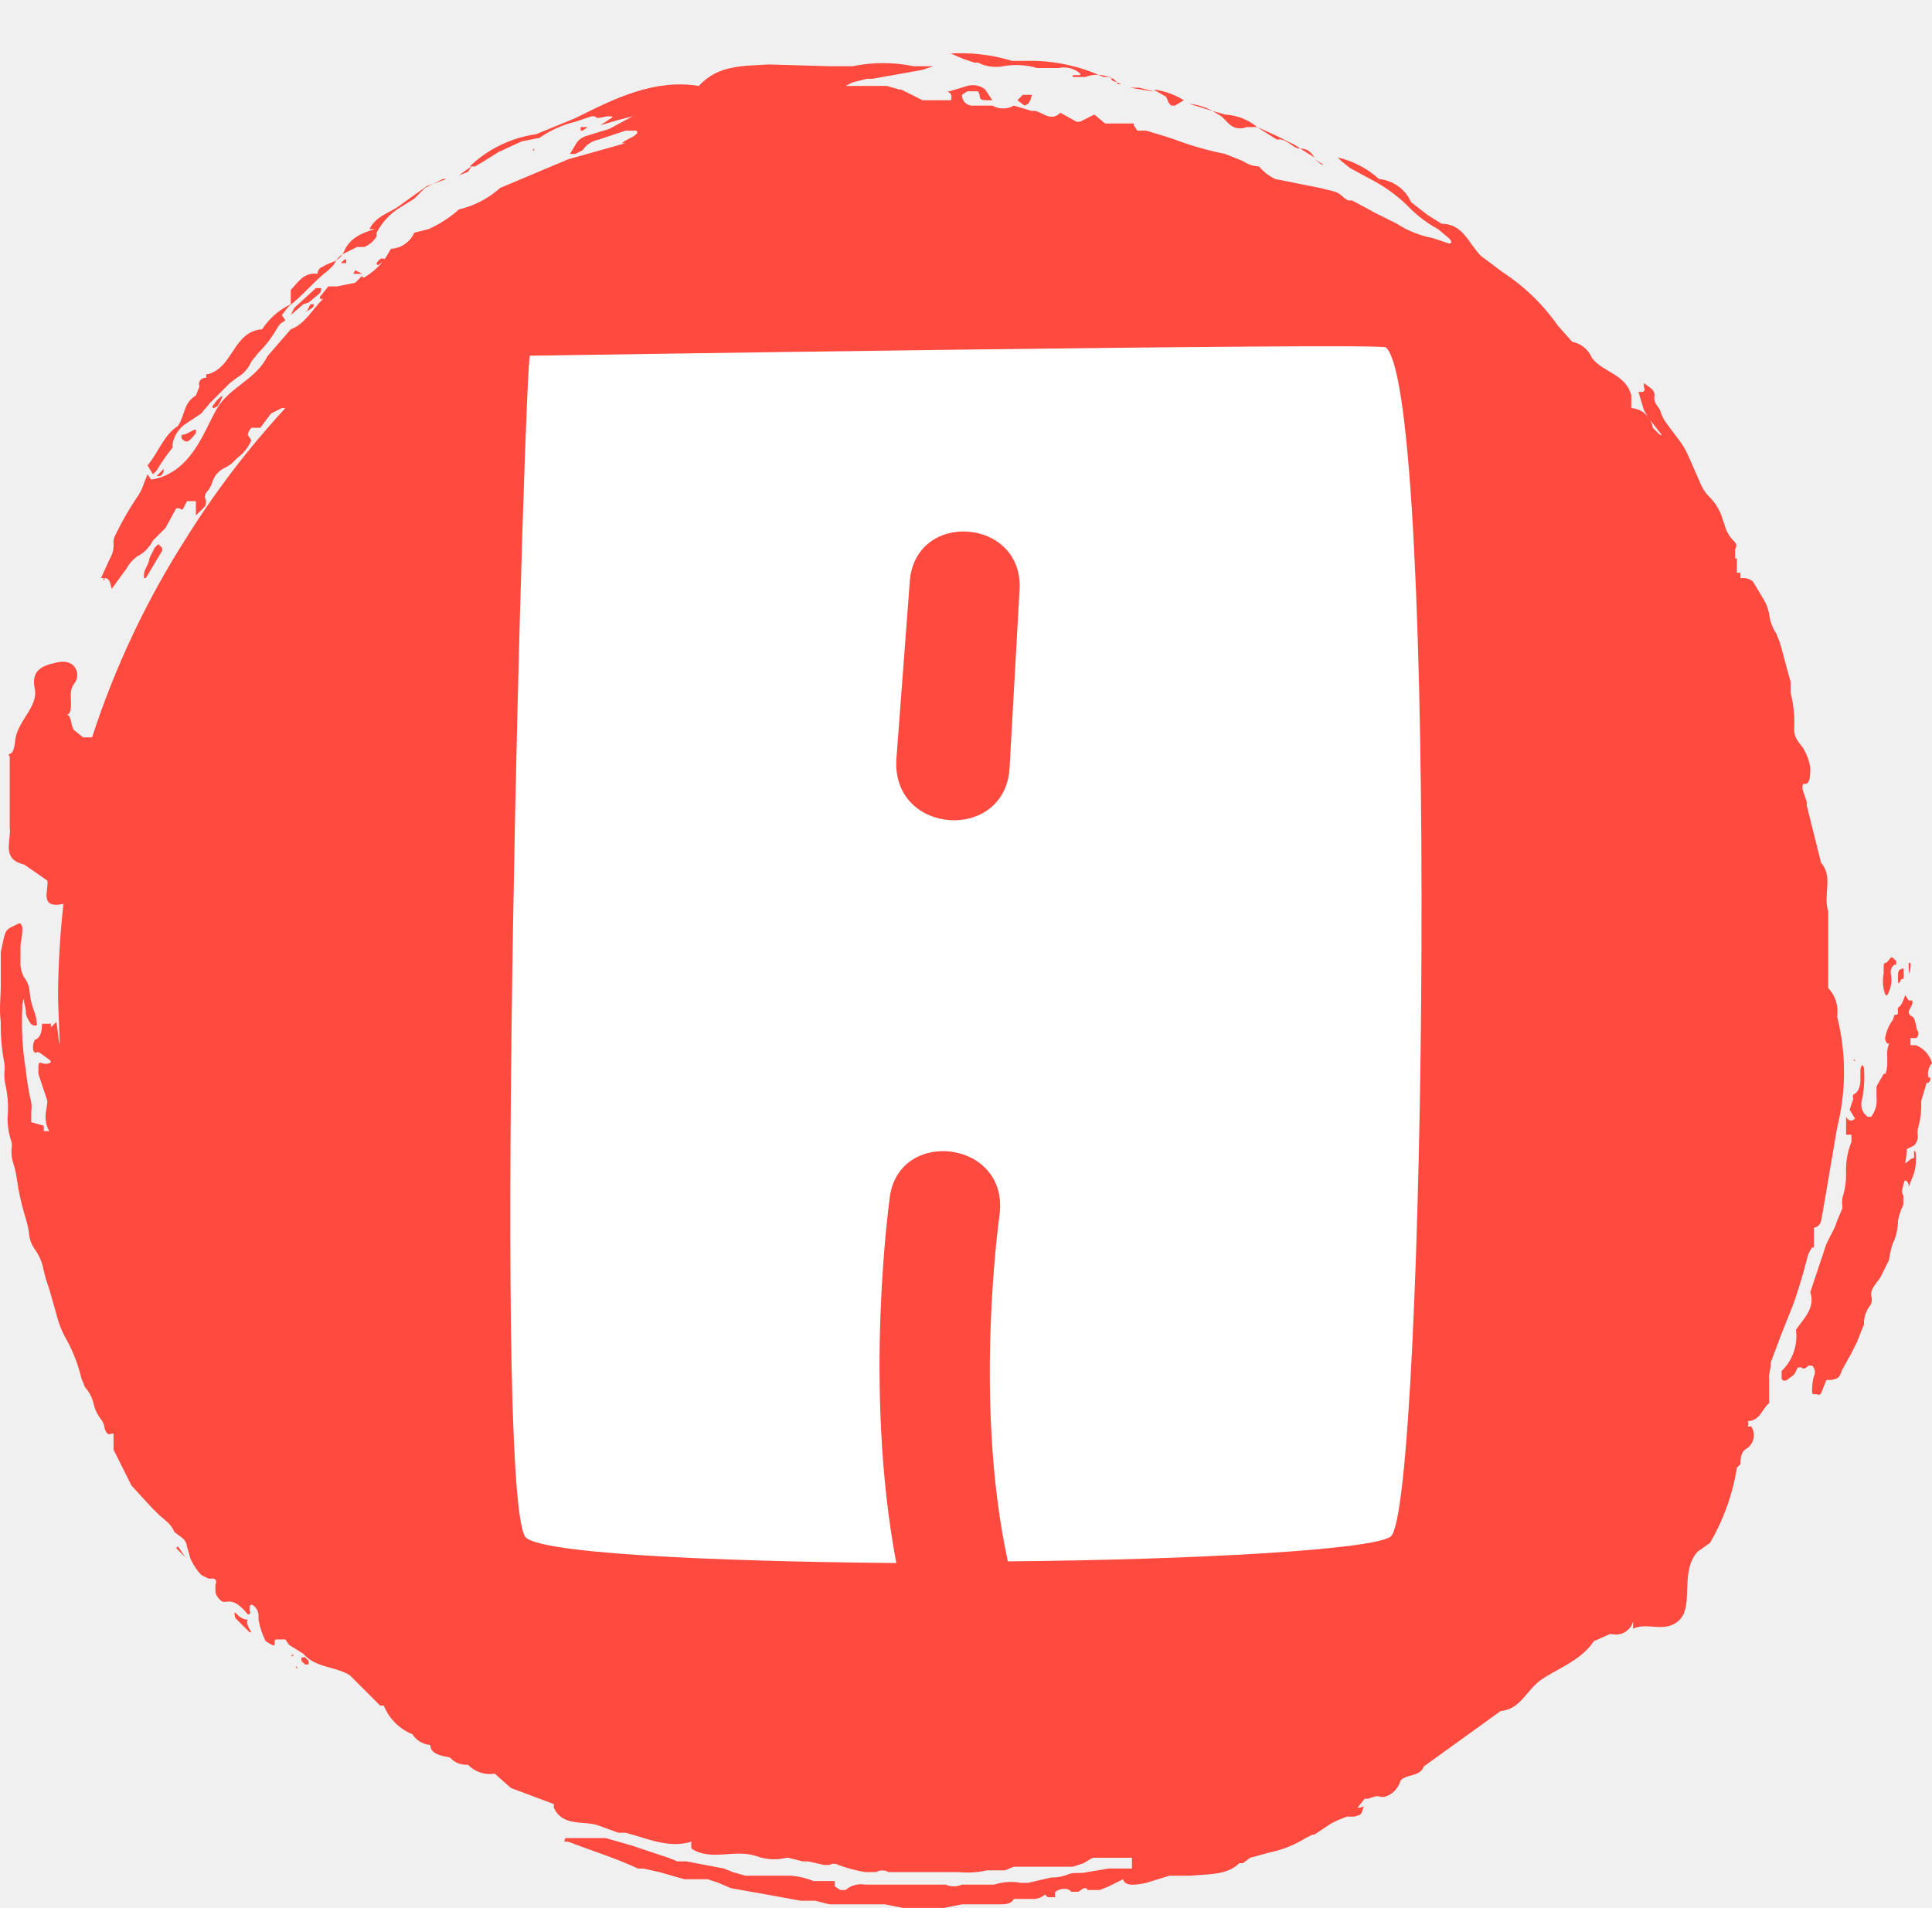
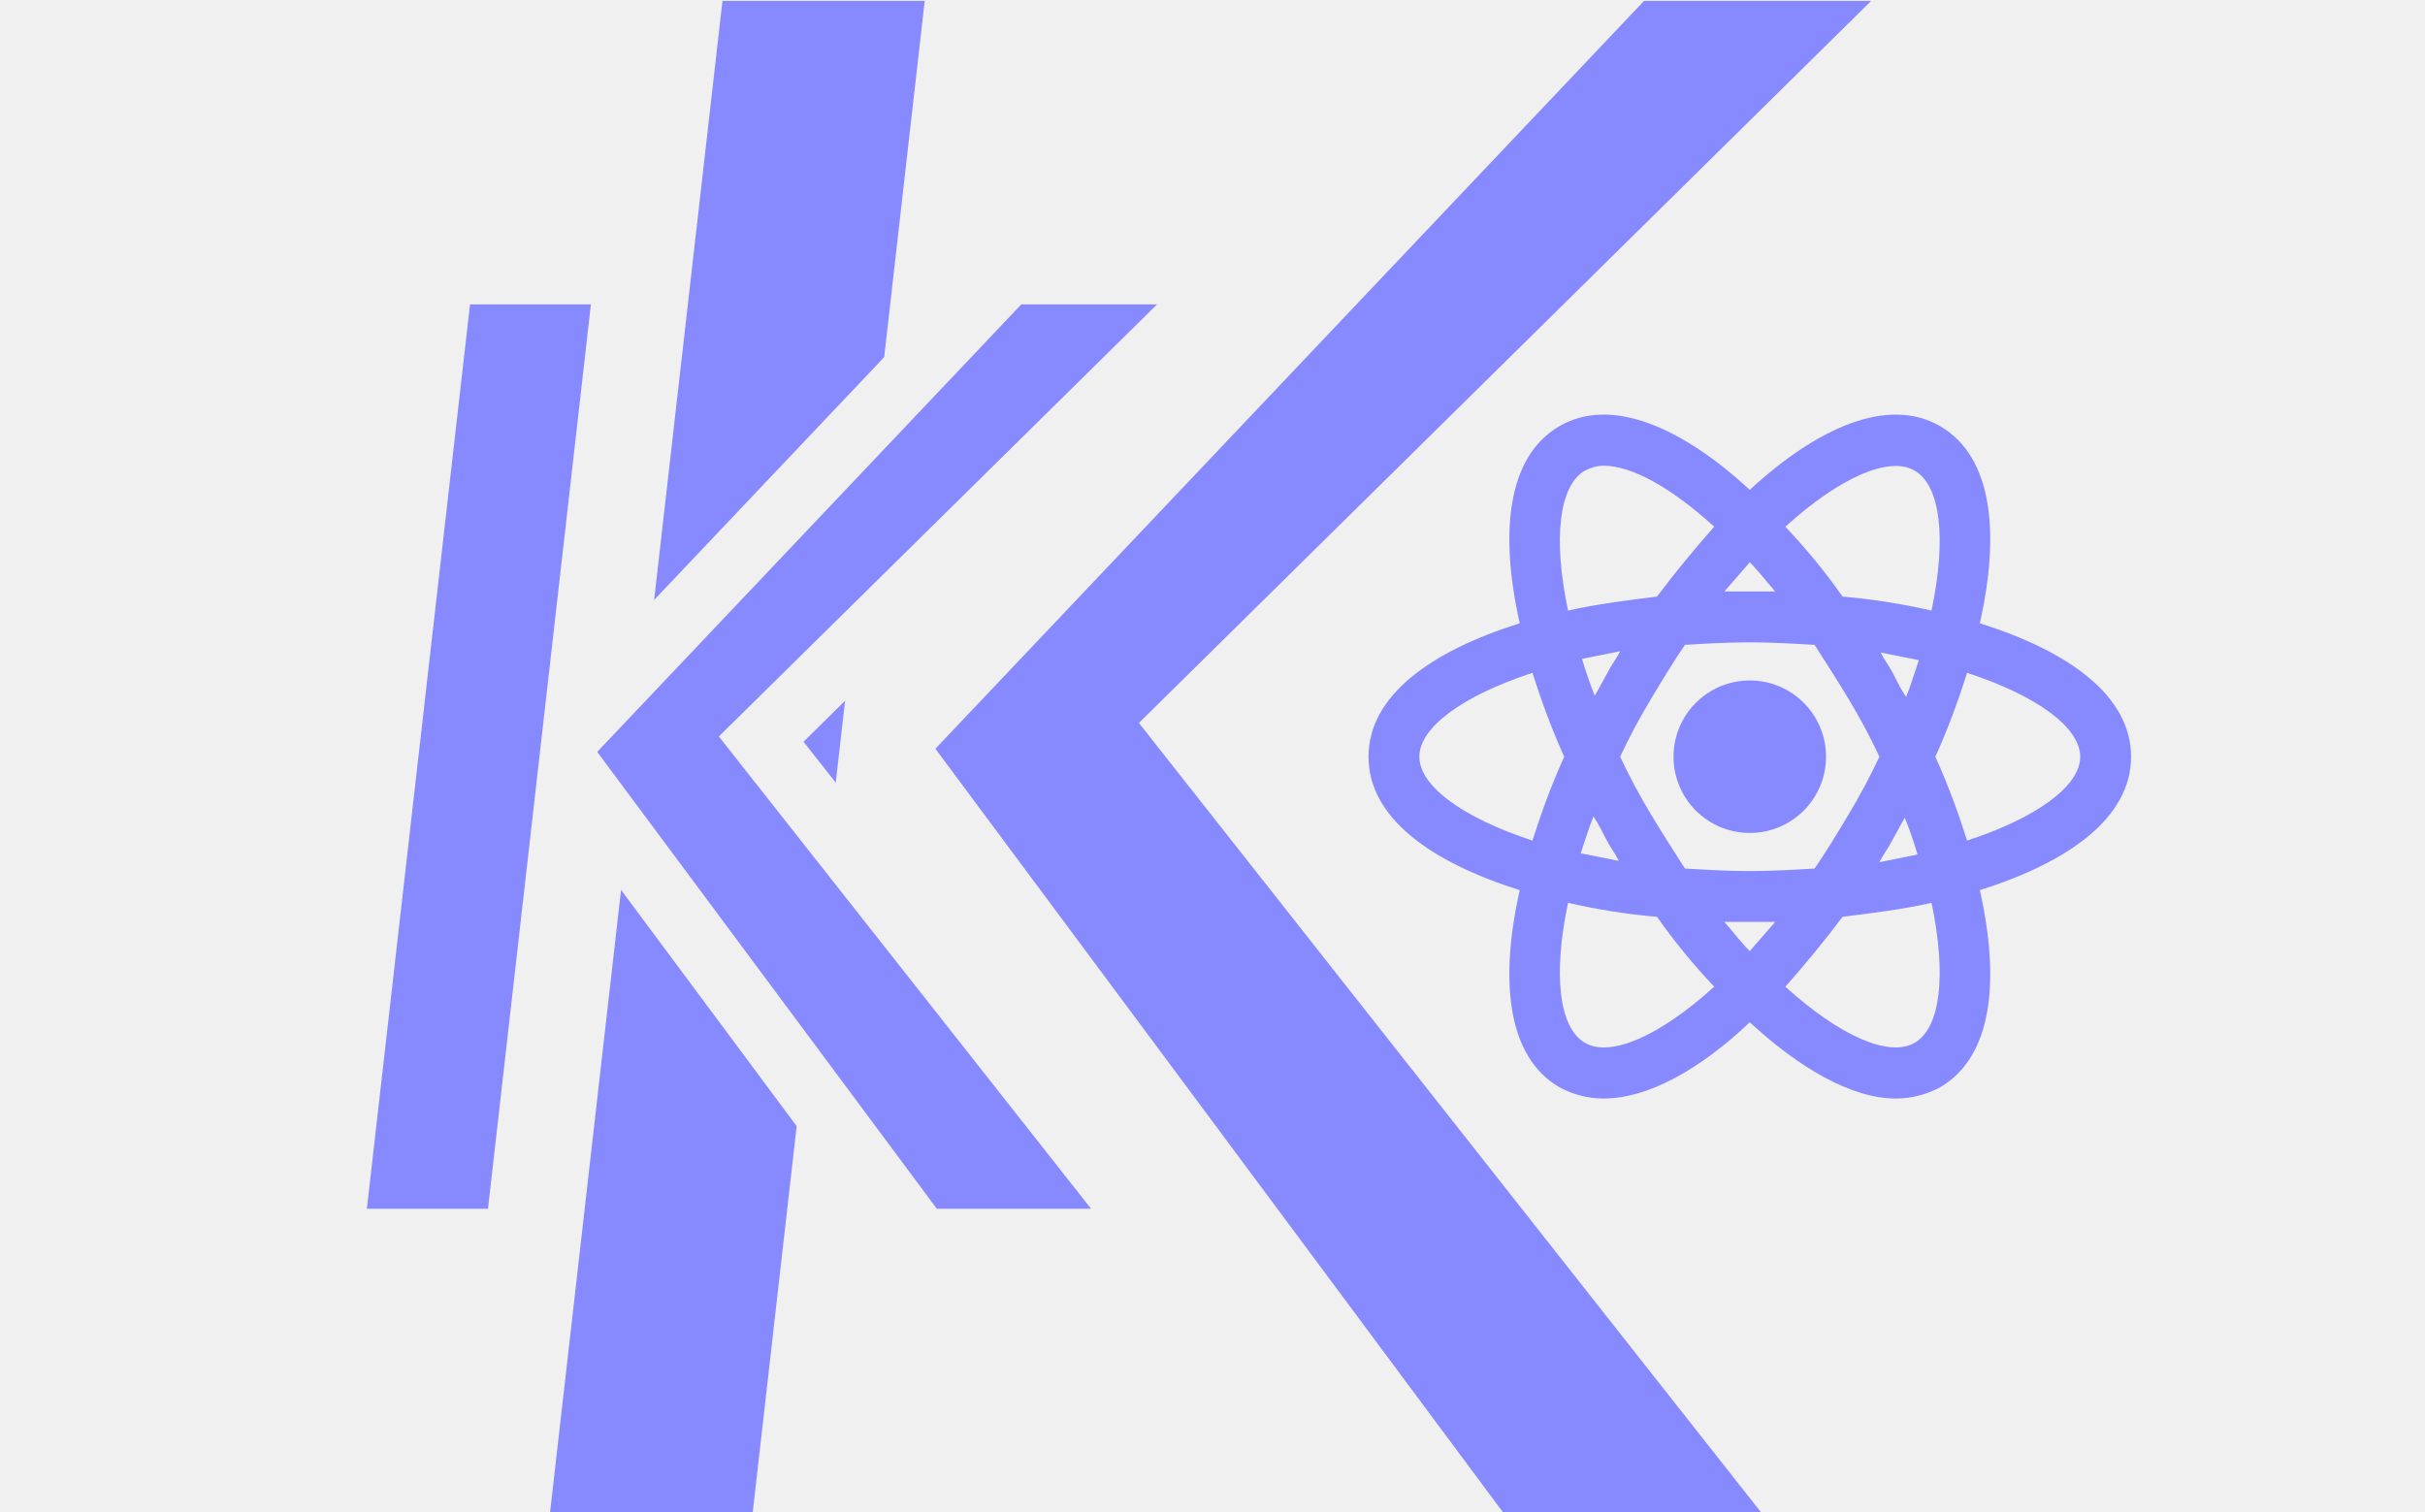
- <svg xmlns="http://www.w3.org/2000/svg" width="308.761" height="304.916" viewBox="0 0 106.008 104.687" class="css-1j8o68f" version="1.1" id="svg23">
-   <defs id="SvgjsDefs2684" />
-   <g id="SvgjsG2685" featurekey="rootContainer" transform="matrix(0.9820593,0,0,0.9820593,-0.05456052,0)" fill="#ff4a3f">
-     <g id="g17">
-       <path d="M19.8 15.3h.5l-.4-.2zm.5.1zm.8-.7c0 .1 0 .1.1.1l.4-.3c-.2-.1-.3-.1-.5.2zm.4-.2zm-4.1 2.3zm-.2.6l.3-.2c.1-.1.1-.2.1-.2h-.2l-.2.4c-.1-.1-.1 0 0 0zm2.2-2.9h-.1l-.2.2h.3zm-2.1 2.4l.6-.5c.1-.1.1-.2.1-.3h-.3l-1.2 1.1-.2.4.7-.6zm-1.1.8z" id="path3" />
-       <path d="M9.7 25v-.2a1.7 1.7 0 0 1 .7-1.1l.9-.6.5-.6.7-.7.4-.4.4-.3a1.9 1.9 0 0 0 .8-.9l.4-.5a5.9 5.9 0 0 0 1-1.3l.2-.3.3-.2-.2-.3.4-.5c.8-.6 1.4-1.4 2.2-2l.3-.3a1.4 1.4 0 0 1 .5-.6l.8-.4h.4a1.4 1.4 0 0 0 .7-.6V13a3.5 3.5 0 0 1 1.3-1.4l.8-.5.2-.2.4-.4 1-.5h.2l-1.1.4-1.4 1c-.6.5-1.4.6-1.8 1.4h.3c-.7.2-1.4.5-1.7 1.2s-.8.6-1.2.9a.4.4 0 0 0-.3.4c-.8-.1-1.1.5-1.5.9v.8a3.9 3.9 0 0 0-1.6 1.4c-1.6.1-1.6 2.1-3 2.5h-.1a.2.2 0 0 0 0 .2c-.3 0-.5.2-.4.5l-.2.5c-.7.4-.6 1.1-1 1.7-.8.5-1.1 1.5-1.7 2.2l.3.5.2-.2a11.6 11.6 0 0 1 .9-1.3zM53.9 3.3l.6.2h.2a2.2 2.2 0 0 0 1.4.2 4.1 4.1 0 0 1 1.9.1h1.2a1.4 1.4 0 0 1 1.2.3.1.1 0 0 1 0 .1H60a.1.1 0 0 0 0 .1h.7a1.8 1.8 0 0 1 1.3 0c.2 0 .1.1.2.2l.5.2h-.2c-.2-.4-.5-.4-.8-.4a9.7 9.7 0 0 0-4.3-.9h-.8A9.8 9.8 0 0 0 53 3h.2zm7.3 3.1zM50.3 4.7zm10.9 1.7h.2-.2zM19 14.7zm32.1-10zm17.6 2.2a.9.9 0 0 0 1 .2h.6a3.1 3.1 0 0 0-1.8-.7l-.7-.2.5.3zm-3.4-1.3c0 .1.1.2.2.3h.2l.5-.3a4.2 4.2 0 0 0-1.7-.6l.7.4zm7.4 2.7l.8.5c-.2-.3-.4-.5-.8-.5z" id="path5" />
-       <path d="M99 76.1l.6-1.6.6-1.5c.2-.5.6-1.8.8-2.6a1.7 1.7 0 0 1 .3-.7h.1v-1.1c.5-.1.4-.6.5-.9l.8-4.7a12.7 12.7 0 0 0 0-6.2 1.9 1.9 0 0 0-.5-1.6v-4.3c-.3-.9.3-1.9-.4-2.7L101 45a.4.4 0 0 0 0-.2l-.2-.6a.5.5 0 0 1 0-.4h.1c.3 0 .3-.5.3-.9a3 3 0 0 0-.4-1.1l-.3-.4a1.1 1.1 0 0 1-.2-.7 6.7 6.7 0 0 0-.2-2v-.6c-.2-.7-.4-1.5-.6-2.2l-.2-.5a2.5 2.5 0 0 1-.4-1.1 2.5 2.5 0 0 0-.3-.8l-.6-1a.8.8 0 0 0-.6-.2h-.1V32h-.2v-.8H97V31a.4.4 0 0 0 0-.1v-.2c.1-.2.1-.3-.1-.5a1.8 1.8 0 0 1-.4-.6l-.2-.6a2.9 2.9 0 0 0-.7-1.2 2.2 2.2 0 0 1-.5-.7l-.7-1.6a4.3 4.3 0 0 0-.6-1l-.6-.8a2.4 2.4 0 0 1-.4-.8l-.2-.3a.6.6 0 0 1-.1-.5.5.5 0 0 0-.2-.4l-.4-.3v.2c.1.2 0 .3-.1.3h-.2l.3 1 .3.5.7.9h-.1l-.2-.2-.2-.2a1.3 1.3 0 0 0-1.2-1.1v-.7c-.3-1.2-1.6-1.3-2.2-2.1a1.5 1.5 0 0 0-1.1-.9l-.8-.9a11.3 11.3 0 0 0-3.1-3l-.8-.6-.4-.3c-.7-.7-1-1.8-2.2-1.8l-.8-.5-.9-.7a2.2 2.2 0 0 0-1.8-1.3 5.1 5.1 0 0 0-2.3-1.2l.2.2.5.4 1.3.7a8.5 8.5 0 0 1 2.1 1.6 6.8 6.8 0 0 0 1.5 1.1l.6.5c.1.1.2.2.1.3H81l-.9-.3a5.6 5.6 0 0 1-2-.8l-1.2-.6-1.3-.7h-.2c-.3-.1-.4-.4-.8-.5l-.8-.2-2.5-.5a2.6 2.6 0 0 1-.9-.7 1.7 1.7 0 0 1-.9-.3l-1-.4a18.1 18.1 0 0 1-2.8-.8l-.6-.2-1-.3h-.5l-.2-.3v-.1h-1.6l-.6-.5-.4.2-.4.2h-.2l-.9-.5c-.6.6-1.1-.2-1.6-.1l-1-.3a1.2 1.2 0 0 1-1.2 0h-1.2a.6.6 0 0 1-.5-.6l.3-.2h.6a.7.7 0 0 1 .1.3c0 .2.2.2.5.2h.2l-.4-.6a1.1 1.1 0 0 0-1-.2l-1 .3H53c.3.2.2.3.2.5h-1.6l-.4-.2-.8-.4h-.1l-.7-.2h-2.3l.4-.2.8-.2h.3l1.7-.3 1.1-.2.6-.2h-1.1a8.4 8.4 0 0 0-3.4 0h-1.3L43 3.6c-1.4.1-2.8 0-3.9 1.2-2.5-.4-4.7.7-6.9 1.8l-2.2.9a6.7 6.7 0 0 0-3.7 1.8h.3l.5-.3.8-.5 1.3-.6 1-.2a6 6 0 0 1 2-.9l.9-.3h.2c.1.2.5 0 .7 0h.2c.1 0 .1.1 0 .1l-.6.4 1-.3.8-.2-1.3.7-1.3.4a1 1 0 0 0-.6.5l-.3.5h.3l.4-.2a1.4 1.4 0 0 1 .9-.6l1.5-.5h.5a.1.1 0 0 1 .1.2c-.2.2-.6.3-.8.5h.2l-3.2.9-3.8 1.6a5.2 5.2 0 0 1-2.3 1.2 6.6 6.6 0 0 1-1.7 1.1l-.8.2a1.5 1.5 0 0 1-1.3.9l-.3.5a3.7 3.7 0 0 1-1.2 1.1h-.1v-.1l-.2.2-.2.2-1 .2h-.5l-.4.5c-.1.1-.1.2 0 .2h.1c-.6.6-1 1.4-1.8 1.7L15 19.9c-.6 1.2-1.8 1.6-2.6 2.6s-1.4 3.9-3.9 4.3l-.2-.3-.2.5a2.7 2.7 0 0 1-.4.8 16.9 16.9 0 0 0-1.2 2.1.8.8 0 0 0-.1.5 1.4 1.4 0 0 1-.2.8l-.5 1.1h.2c.3 0 .3.3.4.6l.8-1.1a2.2 2.2 0 0 1 .6-.7 2 2 0 0 0 .9-.9l.3-.3.4-.4.6-1.1h.2c.1.1.1.1.2 0l.2-.4h.5v.8l.5-.5a.5.5 0 0 0 0-.5.4.4 0 0 1 .1-.3 1.5 1.5 0 0 0 .3-.5 1.3 1.3 0 0 1 .8-.9l.3-.2.3-.3a2.4 2.4 0 0 0 .8-1l-.2-.3c0-.1.1-.3.2-.4h.5l.6-.8.6-.3h.2a48.8 48.8 0 0 0-5.5 7.2h-.1.1a48.4 48.4 0 0 0-5.3 11.2h-.5l-.5-.4c-.2-.2-.1-.7-.4-.9h.1c.3-.5-.1-1.2.3-1.7s.1-1.4-.9-1.2-1.5.5-1.3 1.5-1 1.8-1.1 2.9-.5.5-.3.9v3.9c.1.8-.5 1.8.8 2.1l1.3.9c.1.5-.5 1.6.9 1.3a49.2 49.2 0 0 0-.3 5c0 1.1.1 2.2.1 3.3v-.4c-.1-.4-.1-.8-.2-1.3l-.3.3v-.2h-.5c0 .5-.1.8-.4.9a.9.9 0 0 0-.1.5c0 .1.1.3.2.2s.4.2.7.4-.2.3-.4.2-.2.1-.2.3v.3l.5 1.5c0 .3-.1.6-.1.9a1.7 1.7 0 0 0 .2.8h-.3v-.3l-.7-.2v-.6a1.5 1.5 0 0 0 0-.5 14.6 14.6 0 0 1-.3-1.8 16.6 16.6 0 0 1-.2-3.5.9.9 0 0 1 .1-.5v.2a2.9 2.9 0 0 1 .1.5.8.8 0 0 0 .1.4c.1.2.2.4.4.4s.1-.1.1-.2a2.1 2.1 0 0 0-.1-.5 4.2 4.2 0 0 1-.3-1.3 1.5 1.5 0 0 0-.3-.7 1.6 1.6 0 0 1-.2-.9v-.8c0-.3.1-.6.1-.9a.5.5 0 0 0-.1-.4h-.1c-.8.4-.7.2-1 1.6V55c0 .7-.1 1.4 0 2.1a10.8 10.8 0 0 0 .2 2.3 1.8 1.8 0 0 1 0 .5 3.1 3.1 0 0 0 .1.9 5.9 5.9 0 0 1 .1 1.3 3.9 3.9 0 0 0 .2 1.7 1.2 1.2 0 0 1 0 .4 2.1 2.1 0 0 0 .1.8 4.9 4.9 0 0 1 .2.9 14 14 0 0 0 .5 2.2 5 5 0 0 1 .2 1 1.7 1.7 0 0 0 .3.7 2.9 2.9 0 0 1 .5 1.2 8.5 8.5 0 0 0 .3 1l.4 1.4a5.4 5.4 0 0 0 .6 1.5 8.5 8.5 0 0 1 .8 2.1l.2.5a2.1 2.1 0 0 1 .5 1 2.1 2.1 0 0 0 .4.8 1 1 0 0 1 .2.5c.1.3.2.4.4.3h.1v.9l.5 1 .5 1 1.1 1.2.4.4c.3.3.7.5.9 1l.4.3a.7.7 0 0 1 .3.5l.2.7a3.3 3.3 0 0 0 .6.9l.4.2h.3a.2.2 0 0 1 .1.3 2.5 2.5 0 0 0 0 .5.9.9 0 0 0 .4.5h.2c.4-.1.8.2 1.2.7h.1c0-.1.1-.1 0-.2v-.2c0-.1.1-.2.2-.1a.7.7 0 0 1 .3.6v.2a4.3 4.3 0 0 0 .4 1.2c.5.3.5.3.5.1s0-.2.2-.2h.4l.2.3.8.5c.7.8 1.8.7 2.6 1.2l1.7 1.7h.2a2.9 2.9 0 0 0 1.6 1.6 1.3 1.3 0 0 0 1 .6c0 .5.6.6 1.1.7a1.2 1.2 0 0 0 .8.4h.2a1.7 1.7 0 0 0 1.5.5l.9.8 2.4.9v.2c.5 1.1 1.7.7 2.5 1l1.1.4h.4c1.2.3 2.4.9 3.7.5a.7.7 0 0 0 0 .4c1.1.7 2.4 0 3.6.4a2.9 2.9 0 0 0 1.7.1h.1l.8.2h.3l.9.2h.3a.5.5 0 0 1 .5 0 7.9 7.9 0 0 0 1.5.4h.6a.7.7 0 0 1 .7 0h3.9a5 5 0 0 0 1.6-.1h1l.5-.2H60l.6-.2.5-.3h2.2v.6H62l-1.2.2c-.4.1-.7 0-1 .1a2.4 2.4 0 0 1-1 .2l-1.3.3h-.4a3.1 3.1 0 0 0-1.5.1h-1.8a1.1 1.1 0 0 1-.9 0h-4.5a1.3 1.3 0 0 0-1.1.3H47l-.3-.2v-.3h-1.2a4.1 4.1 0 0 0-1.3-.3h-2.5l-.7-.2-.5-.2-2.1-.4h-.5l-.5-.2-2.1-.7-1.4-.4h-2.2c-.1 0-.1.1-.1.2h.2c1.3.5 2.6.9 3.9 1.5h.3l.9.2 1.4.4h1.3l.6.2.7.3 1.7.3 1.1.2 1.1.2h.8l.8.2h3.1l1 .2h2.3l1-.2H56c.4 0 .6-.1.7-.3h1a1 1 0 0 0 .8-.3c-.1.1 0 .1.1.2h.4v-.2c0-.1 0-.1.2-.2s.6-.1.7.1h.4l.3-.2c.2 0 .2 0 .2.1h.7l.5-.2.8-.4c.1.3.4.4 1.3.2l1.3-.4h1.2c.9-.1 2 0 2.7-.7h.2l.4-.3 1.1-.3a6.1 6.1 0 0 0 2-.8l.4-.2h.1l.9-.6.4-.2.5-.2h.4c.4-.1.4-.1.5-.4s0-.1-.2-.1h-.1l.4-.5h.2c.3-.1.5-.2.7-.1h.2a1.3 1.3 0 0 0 .9-.9c.3-.4 1.1-.2 1.3-.8l4.3-3.1c1.1-.1 1.4-1.1 2.2-1.7s2.3-1.1 3-2.2l.9-.4h.1a1 1 0 0 0 1.2-.7v.4c.8-.4 1.8.3 2.6-.5s0-2.7 1-3.8l.7-.5a12.1 12.1 0 0 0 1.5-4.2l.2-.2c0-.3 0-.7.4-.9a.9.9 0 0 0 .2-1.2h-.2a.3.3 0 0 0 0-.3c.7 0 .8-.7 1.2-1V77a.5.5 0 0 1 0-.2 3.8 3.8 0 0 0 .1-.7zM5.9 32.2z" id="path7" />
-       <path d="M26.4 9.3l-.3.2-.4.3.5-.2zm6.1-2h.1l.3-.2h-.4zm-2.6 1l-.1.1h.1v-.1zm-1.5 1.4zm1.3-.2zm-6.3 3.1zM9.2 26.2l-.4.4H9a.4.4 0 0 0 .2-.4zm3-3.5a2.1 2.1 0 0 0 .3-.6 1.5 1.5 0 0 0-.5.5c-.1.1-.1.2 0 .2zM11 24.2V24c-.2 0-.5.3-.8.3v.2c.3.3.4.2.8-.3zm3 66.2zM73.9 9.2h.1l-.5-.3zm-2.5-1.4c.5-.1.8.4 1.2.5h.1l-.3-.2-1-.5-1.1-.5.3.2zM52.8 3.1zm11.7 2h-.1l-1.2-.2h.5zm2 .7l1.3.4a3.3 3.3 0 0 0-1.3-.4zm-9 0a1 1 0 0 0 .2-.5h-.5l-.3.3.4.3zm9 1.6zM49.9 4.2zm2.9.7zM48.5 4zm13.8 2.1a.5.5 0 0 0 0 .1zm44.8 52.3h-.3V58h.3c.1 0 .2-.3.1-.4s-.1-.7-.3-.8a.3.3 0 0 1-.2-.3l.2-.4a.4.4 0 0 0 0-.2h-.2l-.2-.3c-.1.3-.2.6-.4.7a.5.5 0 0 0 0 .2c0 .1 0 .2-.1.2h-.1a1.1 1.1 0 0 1-.1.3 2.3 2.3 0 0 0-.4.9.4.4 0 0 0 .1.4h.1a1.7 1.7 0 0 0-.1.8v.4a1.8 1.8 0 0 1-.1.5h-.1l-.4.7v.6a1.5 1.5 0 0 1-.3 1.1h-.2l-.2-.2a.9.9 0 0 1-.1-.8 6.5 6.5 0 0 0 .1-1.7c0-.1-.1-.2-.1-.2a.5.5 0 0 0-.1.3v.6c0 .2-.1.6-.3.7s-.1.2-.1.3l-.2.6.3.5c-.2.2-.4.1-.5-.1v1h.3v.4a4.2 4.2 0 0 0-.3 1.4 3.3 3.3 0 0 0 0 .4 4 4 0 0 1-.2 1.3 2 2 0 0 0 0 .6l-.3.7a3.2 3.2 0 0 1-.3.7l-.3.6-.9 2.7c.3.9-.4 1.5-.8 2.1a2.7 2.7 0 0 1-.8 2.3v.4c0 .1.1.2.3.1l.4-.3.2-.4h.2c.1.1.2.1.4-.1h.2a.5.5 0 0 1 .1.6 2.9 2.9 0 0 0-.1.8c0 .1 0 .2.1.2h.2c.1.1.2 0 .3-.3l.2-.5h.3c.4-.1.4-.1.6-.6l.5-.9.3-.6.4-1a1.6 1.6 0 0 1 .3-1 .6.6 0 0 0 .1-.6c0-.2 0-.3.2-.6l.3-.4.5-1a4.7 4.7 0 0 1 .2-.9 3 3 0 0 0 .3-1.3 3.8 3.8 0 0 1 .3-.9v-.5c-.1-.2-.1-.2 0-.6s.1-.2.2-.2a.4.4 0 0 1 .1.3l.2-.5a2.3 2.3 0 0 0 .2-.9v-.3c0-.1 0-.3-.1-.3v.4c-.2 0-.3.2-.5.3a6.4 6.4 0 0 0 .1-.8l.4-.2a.7.7 0 0 0 .2-.6 1.4 1.4 0 0 1 0-.3 4.8 4.8 0 0 0 .2-1.4v-.2l.3-1h.1a.3.3 0 0 0 .1-.3h-.1a.9.9 0 0 1 .2-.8 1.5 1.5 0 0 0-.9-1zm-1.2 7.8zm-.2-9.9zm0 0zM9.1 30.8a.3.3 0 0 0 0-.2l-.2-.2-.2.2-.3.6c0 .3-.3.6-.3.9v.2h.1zm96.3 24.8h.1a1.7 1.7 0 0 0 .2-1.2.5.5 0 0 1 .2-.5h.1v-.2l-.2-.2h-.1c-.1.1-.2.3-.3.3s-.1.1-.1.3v.3a2.2 2.2 0 0 0 .1 1.2zM13.2 90.1c-.1 0 0 .2 0 .3l.8.8h.1c-.2-.3-.3-.6-.2-.7a.9.9 0 0 1-.5-.2zm.8.3zm92.3-35.7h.1a2 2 0 0 0 0-.6c-.3.1-.3.1-.3.6s.1.1.2 0z" id="path9" />
-       <path d="M106.7 62a.6.6 0 0 0 .1-.5c0-.1-.1-.2-.1-.1h-.2v.2c0 .4.1.5.2.4zm.1-8.2h-.1v.6a1 1 0 0 0 .1-.6zM17.1 92.6h-.2v.2l.2.2h.2v-.2zm86.6-33.3c0-.1 0-.1-.1-.1zM9.9 86.5l.5.5-.4-.6z" id="path11" />
-       <circle cx="10.5" cy="87.1" transform="rotate(-24.8 10.4 87.159)" id="circle13" />
-       <path d="M9.7 30.1h-.1v.2-.2h.1zm83.2-6.6l-.2-.3h-.1zm-14.7 77.1zM5.9 32.2zm-.1.2a.3.3 0 0 0 .1-.2v.2zm1.9-4.9zM61.5 2.4zm42.8 58.2v.1-.1zM16.4 92.5h-.1c.1.1.2 0 .1-.1zm.2.7h.1l-.1-.1v.1zm73.9-71.3zm15.2 34.4zM14.6 91.7zm92.1-37zm-.8 11.4zM34.6 0z" id="path15" />
-     </g>
-   </g>
-   <g id="SvgjsG2686" featurekey="nameFeature-0" transform="matrix(2.284354,0,0,2.284354,27.98006,-5.60952)" fill="#ffffff">
-     <path d="M9.6 16.48 l-0.32 4.24 c-0.08 1.8 2.6 1.96 2.72 0.2 l0.24 -4.28 c0.12 -1.76 -2.56 -1.96 -2.64 -0.16 z M0.48 11 l0 0 c0.04 0 20.48 -0.32 20.56 -0.2 c1.28 1.12 0.96 27.8 0.12 28.56 c-0.4 0.32 -4.64 0.56 -9.2 0.6 c-0.84 -3.84 -0.2 -8.32 -0.2 -8.32 c0.24 -1.8 -2.44 -2.12 -2.64 -0.4 c0 0.04 -0.64 4.52 0.16 8.76 c-4.56 -0.04 -8.68 -0.24 -8.92 -0.64 c-0.8 -1.44 0 -28.28 0.12 -28.36 z" id="path20" />
+ <svg xmlns="http://www.w3.org/2000/svg" version="1.1" width="2000" height="1247" viewBox="0 0 2000 1247">
+   <g transform="matrix(1,0,0,1,-1.212121,0.5645315)">
+     <svg viewBox="0 0 396 247" data-background-color="#ffffff" preserveAspectRatio="xMidYMid meet" height="1247" width="2000">
+       <g id="tight-bounds" transform="matrix(1,0,0,1,0.24,-0.0999202)">
+         <svg viewBox="0 0 395.52 247.2" height="247.2" width="395.52">
+           <g>
+             <svg />
+           </g>
+           <g>
+             <svg viewBox="0 0 395.52 247.2" height="247.2" width="395.52">
+               <mask id="5c9e0ea2-f8bf-42c2-a633-2ecb074c3175">
+                 <rect width="395.52" height="247.2" fill="white" />
+                 <g transform="matrix(1,0,0,1,47.46437,37.08)" id="clone">
+                   <svg viewBox="0 0 300.591 173.04" height="173.04" width="300.591">
+                     <g>
+                       <svg viewBox="0 0 300.591 173.04" height="173.04" width="300.591">
+                         <g>
+                           <svg viewBox="0 0 153.869 173.04" height="173.04" width="153.869">
+                             <g id="SvgjsG1095">
+                               <svg viewBox="0 0 153.869 173.04" height="173.04" width="153.869" id="SvgjsSvg1094">
+                                 <g>
+                                   <svg viewBox="0 0 153.869 173.04" height="173.04" width="153.869">
+                                     <g transform="matrix(1,0,0,1,0,0)">
+                                       <svg width="153.869" viewBox="0.88 -38.77 37.25 41.77" height="173.04" data-palette-color="#8789fe">
+                                         <path d="M12.74-35.77L8.67 0 3.88 0 7.96-35.77 12.74-35.77ZM32.52 0L26.42 0 12.99-18.07 29.76-35.77 35.13-35.77 17.8-18.68 32.52 0Z" opacity="1" transform="matrix(1,0,0,1,0,0)" fill="black" class="wordmark-text-0" id="SvgjsPath1093" stroke-width="5" stroke="black" stroke-linejoin="round" />
+                                       </svg>
+                                     </g>
+                                   </svg>
+                                 </g>
+                               </svg>
+                             </g>
+                           </svg>
+                         </g>
+                         <g transform="matrix(1,0,0,1,176.0223,30.64844)">
+                           <svg viewBox="0 0 124.569 111.743" height="111.743" width="124.569">
+                             <g>
+                               <svg version="1.1" x="0" y="0" viewBox="2 5.078 60 53.822" style="enable-background:new 0 0 64 64;" xml:space="preserve" height="111.743" width="124.569" class="icon-icon-0" data-fill-palette-color="accent" id="SvgjsSvg1092">
+                                 <g fill="black" stroke-width="5" stroke="black" stroke-linejoin="round">
+                                   <path d="M62 32c0-4.8-4.9-8.3-11.9-10.5 1.6-7.1 1-13.1-3.1-15.5-4.1-2.4-9.7 0.1-15 5-5.3-4.9-10.9-7.4-15-5-4.1 2.4-4.7 8.4-3.1 15.5C6.9 23.7 2 27.2 2 32s4.9 8.3 11.9 10.5c-1.6 7.1-1 13.1 3.1 15.5 1.1 0.6 2.3 0.9 3.5 0.9 3.5 0 7.6-2.3 11.5-6 3.9 3.6 8 6 11.5 6 1.2 0 2.4-0.3 3.5-0.9 4.1-2.4 4.7-8.4 3.1-15.5C57.1 40.3 62 36.8 62 32zM45 9.5c2 1.2 2.5 5.3 1.3 11-2.2-0.5-4.6-0.9-7-1.1-1.4-2-2.9-3.8-4.5-5.5C39.1 10 43 8.3 45 9.5zM44.2 36.8c0.4 1 0.7 1.9 1 2.9-1 0.2-2 0.4-3 0.6 0.3-0.6 0.7-1.1 1-1.7C43.6 37.9 43.9 37.3 44.2 36.8zM39.8 36.5c-0.9 1.5-1.8 3-2.7 4.3C35.4 40.9 33.8 41 32 41c-1.8 0-3.4-0.1-5.1-0.2-0.9-1.4-1.8-2.8-2.7-4.3-0.9-1.5-1.7-3-2.4-4.5 0.7-1.5 1.5-3 2.4-4.5 0.9-1.5 1.8-3 2.7-4.3 1.6-0.1 3.3-0.2 5.1-0.2 1.8 0 3.4 0.1 5.1 0.2 0.9 1.4 1.8 2.8 2.7 4.3 0.9 1.5 1.7 3 2.4 4.5C41.5 33.5 40.7 35 39.8 36.5zM32 47.3c-0.7-0.7-1.3-1.5-2-2.3 0.7 0 1.3 0 2 0 0.7 0 1.3 0 2 0C33.3 45.8 32.7 46.5 32 47.3zM20.7 38.5c0.3 0.6 0.7 1.1 1 1.7-1-0.2-2-0.4-3-0.6 0.3-0.9 0.6-1.9 1-2.9C20.1 37.3 20.4 37.9 20.7 38.5zM19.8 27.2c-0.4-1-0.7-1.9-1-2.9 1-0.2 2-0.4 3-0.6-0.3 0.6-0.7 1.1-1 1.7C20.4 26.1 20.1 26.7 19.8 27.2zM32 16.7c0.7 0.7 1.3 1.5 2 2.3-0.7 0-1.3 0-2 0-0.7 0-1.3 0-2 0C30.7 18.2 31.3 17.5 32 16.7zM43.3 25.5c-0.3-0.6-0.7-1.1-1-1.7 1 0.2 2 0.4 3 0.6-0.3 0.9-0.6 1.9-1 2.9C43.9 26.7 43.6 26.1 43.3 25.5zM19 9.5c0.4-0.2 0.9-0.4 1.5-0.4 2.2 0 5.3 1.7 8.7 4.8-1.5 1.7-3 3.5-4.5 5.5-2.4 0.3-4.8 0.6-7 1.1C16.5 14.8 17 10.7 19 9.5zM6 32c0-2.3 3.4-4.8 8.9-6.6 0.7 2.2 1.5 4.4 2.5 6.6-1 2.2-1.8 4.4-2.5 6.6C9.4 36.8 6 34.3 6 32zM19 54.5c-2-1.2-2.5-5.3-1.3-11 2.2 0.5 4.6 0.9 7 1.1 1.4 2 2.9 3.8 4.5 5.5C24.9 54 21 55.7 19 54.5zM45 54.5c-2 1.2-5.9-0.5-10.2-4.4 1.5-1.7 3-3.5 4.5-5.5 2.4-0.3 4.8-0.6 7-1.1C47.5 49.2 47 53.3 45 54.5zM49.1 38.6c-0.7-2.2-1.5-4.4-2.5-6.6 1-2.2 1.8-4.4 2.5-6.6 5.5 1.8 8.9 4.3 8.9 6.6S54.6 36.8 49.1 38.6z" fill="black" stroke-width="5" stroke="black" stroke-linejoin="round" />
+                                   <circle cx="32" cy="32" r="6.0" fill="black" stroke-width="5" stroke="black" stroke-linejoin="round" />
+                                 </g>
+                               </svg>
+                             </g>
+                           </svg>
+                         </g>
+                       </svg>
+                     </g>
+                   </svg>
+                 </g>
+               </mask>
+               <g mask="url(#5c9e0ea2-f8bf-42c2-a633-2ecb074c3175)">
+                 <g>
+                   <path transform="translate(62.95167,247.2117) scale(6.91148,6.91148)" d="M12.74-35.77l-4.07 35.77h-4.79l4.08-35.77zM32.52 0h-6.1l-13.43-18.07 16.77-17.7h5.37l-17.33 17.09z" fill="#8789fe" fill-rule="nonzero" stroke="none" stroke-width="1" stroke-linecap="butt" stroke-linejoin="miter" stroke-miterlimit="10" stroke-dasharray="" stroke-dashoffset="0" font-family="none" font-weight="none" font-size="none" text-anchor="none" style="mix-blend-mode: normal" data-fill-palette-color="tertiary" />
+                 </g>
+               </g>
+               <g transform="matrix(1,0,0,1,47.46437,37.08)">
+                 <svg viewBox="0 0 300.591 173.04" height="173.04" width="300.591">
+                   <g>
+                     <svg viewBox="0 0 300.591 173.04" height="173.04" width="300.591">
+                       <g>
+                         <svg viewBox="0 0 153.869 173.04" height="173.04" width="153.869">
+                           <g id="textblocktransform">
+                             <svg viewBox="0 0 153.869 173.04" height="173.04" width="153.869" id="textblock">
+                               <g>
+                                 <svg viewBox="0 0 153.869 173.04" height="173.04" width="153.869">
+                                   <g transform="matrix(1,0,0,1,0,0)">
+                                     <svg width="153.869" viewBox="0.88 -38.77 37.25 41.77" height="173.04" data-palette-color="#8789fe">
+                                       <path d="M12.74-35.77L8.67 0 3.88 0 7.96-35.77 12.74-35.77ZM32.52 0L26.42 0 12.99-18.07 29.76-35.77 35.13-35.77 17.8-18.68 32.52 0Z" opacity="1" transform="matrix(1,0,0,1,0,0)" fill="#8789fe" class="wordmark-text-0" data-fill-palette-color="primary" id="text-0" />
+                                     </svg>
+                                   </g>
+                                 </svg>
+                               </g>
+                             </svg>
+                           </g>
+                         </svg>
+                       </g>
+                       <g transform="matrix(1,0,0,1,176.0223,30.64844)">
+                         <svg viewBox="0 0 124.569 111.743" height="111.743" width="124.569">
+                           <g>
+                             <svg version="1.1" x="0" y="0" viewBox="2 5.078 60 53.822" style="enable-background:new 0 0 64 64;" xml:space="preserve" height="111.743" width="124.569" class="icon-icon-0" data-fill-palette-color="accent" id="icon-0">
+                               <g fill="#8789fe" data-fill-palette-color="accent">
+                                 <path d="M62 32c0-4.8-4.9-8.3-11.9-10.5 1.6-7.1 1-13.1-3.1-15.5-4.1-2.4-9.7 0.1-15 5-5.3-4.9-10.9-7.4-15-5-4.1 2.4-4.7 8.4-3.1 15.5C6.9 23.7 2 27.2 2 32s4.9 8.3 11.9 10.5c-1.6 7.1-1 13.1 3.1 15.5 1.1 0.6 2.3 0.9 3.5 0.9 3.5 0 7.6-2.3 11.5-6 3.9 3.6 8 6 11.5 6 1.2 0 2.4-0.3 3.5-0.9 4.1-2.4 4.7-8.4 3.1-15.5C57.1 40.3 62 36.8 62 32zM45 9.5c2 1.2 2.5 5.3 1.3 11-2.2-0.5-4.6-0.9-7-1.1-1.4-2-2.9-3.8-4.5-5.5C39.1 10 43 8.3 45 9.5zM44.2 36.8c0.4 1 0.7 1.9 1 2.9-1 0.2-2 0.4-3 0.6 0.3-0.6 0.7-1.1 1-1.7C43.6 37.9 43.9 37.3 44.2 36.8zM39.8 36.5c-0.9 1.5-1.8 3-2.7 4.3C35.4 40.9 33.8 41 32 41c-1.8 0-3.4-0.1-5.1-0.2-0.9-1.4-1.8-2.8-2.7-4.3-0.9-1.5-1.7-3-2.4-4.5 0.7-1.5 1.5-3 2.4-4.5 0.9-1.5 1.8-3 2.7-4.3 1.6-0.1 3.3-0.2 5.1-0.2 1.8 0 3.4 0.1 5.1 0.2 0.9 1.4 1.8 2.8 2.7 4.3 0.9 1.5 1.7 3 2.4 4.5C41.5 33.5 40.7 35 39.8 36.5zM32 47.3c-0.7-0.7-1.3-1.5-2-2.3 0.7 0 1.3 0 2 0 0.7 0 1.3 0 2 0C33.3 45.8 32.7 46.5 32 47.3zM20.7 38.5c0.3 0.6 0.7 1.1 1 1.7-1-0.2-2-0.4-3-0.6 0.3-0.9 0.6-1.9 1-2.9C20.1 37.3 20.4 37.9 20.7 38.5zM19.8 27.2c-0.4-1-0.7-1.9-1-2.9 1-0.2 2-0.4 3-0.6-0.3 0.6-0.7 1.1-1 1.7C20.4 26.1 20.1 26.7 19.8 27.2zM32 16.7c0.7 0.7 1.3 1.5 2 2.3-0.7 0-1.3 0-2 0-0.7 0-1.3 0-2 0C30.7 18.2 31.3 17.5 32 16.7zM43.3 25.5c-0.3-0.6-0.7-1.1-1-1.7 1 0.2 2 0.4 3 0.6-0.3 0.9-0.6 1.9-1 2.9C43.9 26.7 43.6 26.1 43.3 25.5zM19 9.5c0.4-0.2 0.9-0.4 1.5-0.4 2.2 0 5.3 1.7 8.7 4.8-1.5 1.7-3 3.5-4.5 5.5-2.4 0.3-4.8 0.6-7 1.1C16.5 14.8 17 10.7 19 9.5zM6 32c0-2.3 3.4-4.8 8.9-6.6 0.7 2.2 1.5 4.4 2.5 6.6-1 2.2-1.8 4.4-2.5 6.6C9.4 36.8 6 34.3 6 32zM19 54.5c-2-1.2-2.5-5.3-1.3-11 2.2 0.5 4.6 0.9 7 1.1 1.4 2 2.9 3.8 4.5 5.5C24.9 54 21 55.7 19 54.5zM45 54.5c-2 1.2-5.9-0.5-10.2-4.4 1.5-1.7 3-3.5 4.5-5.5 2.4-0.3 4.8-0.6 7-1.1C47.5 49.2 47 53.3 45 54.5zM49.1 38.6c-0.7-2.2-1.5-4.4-2.5-6.6 1-2.2 1.8-4.4 2.5-6.6 5.5 1.8 8.9 4.3 8.9 6.6S54.6 36.8 49.1 38.6z" fill="#8789fe" data-fill-palette-color="accent" />
+                                 <circle cx="32" cy="32" r="6.0" fill="#8789fe" data-fill-palette-color="accent" />
+                               </g>
+                             </svg>
+                           </g>
+                         </svg>
+                       </g>
+                     </svg>
+                   </g>
+                 </svg>
+               </g>
+             </svg>
+           </g>
+           <defs />
+         </svg>
+         <rect width="395.52" height="247.2" fill="none" stroke="none" visibility="hidden" />
+       </g>
+     </svg>
  </g>
</svg>
